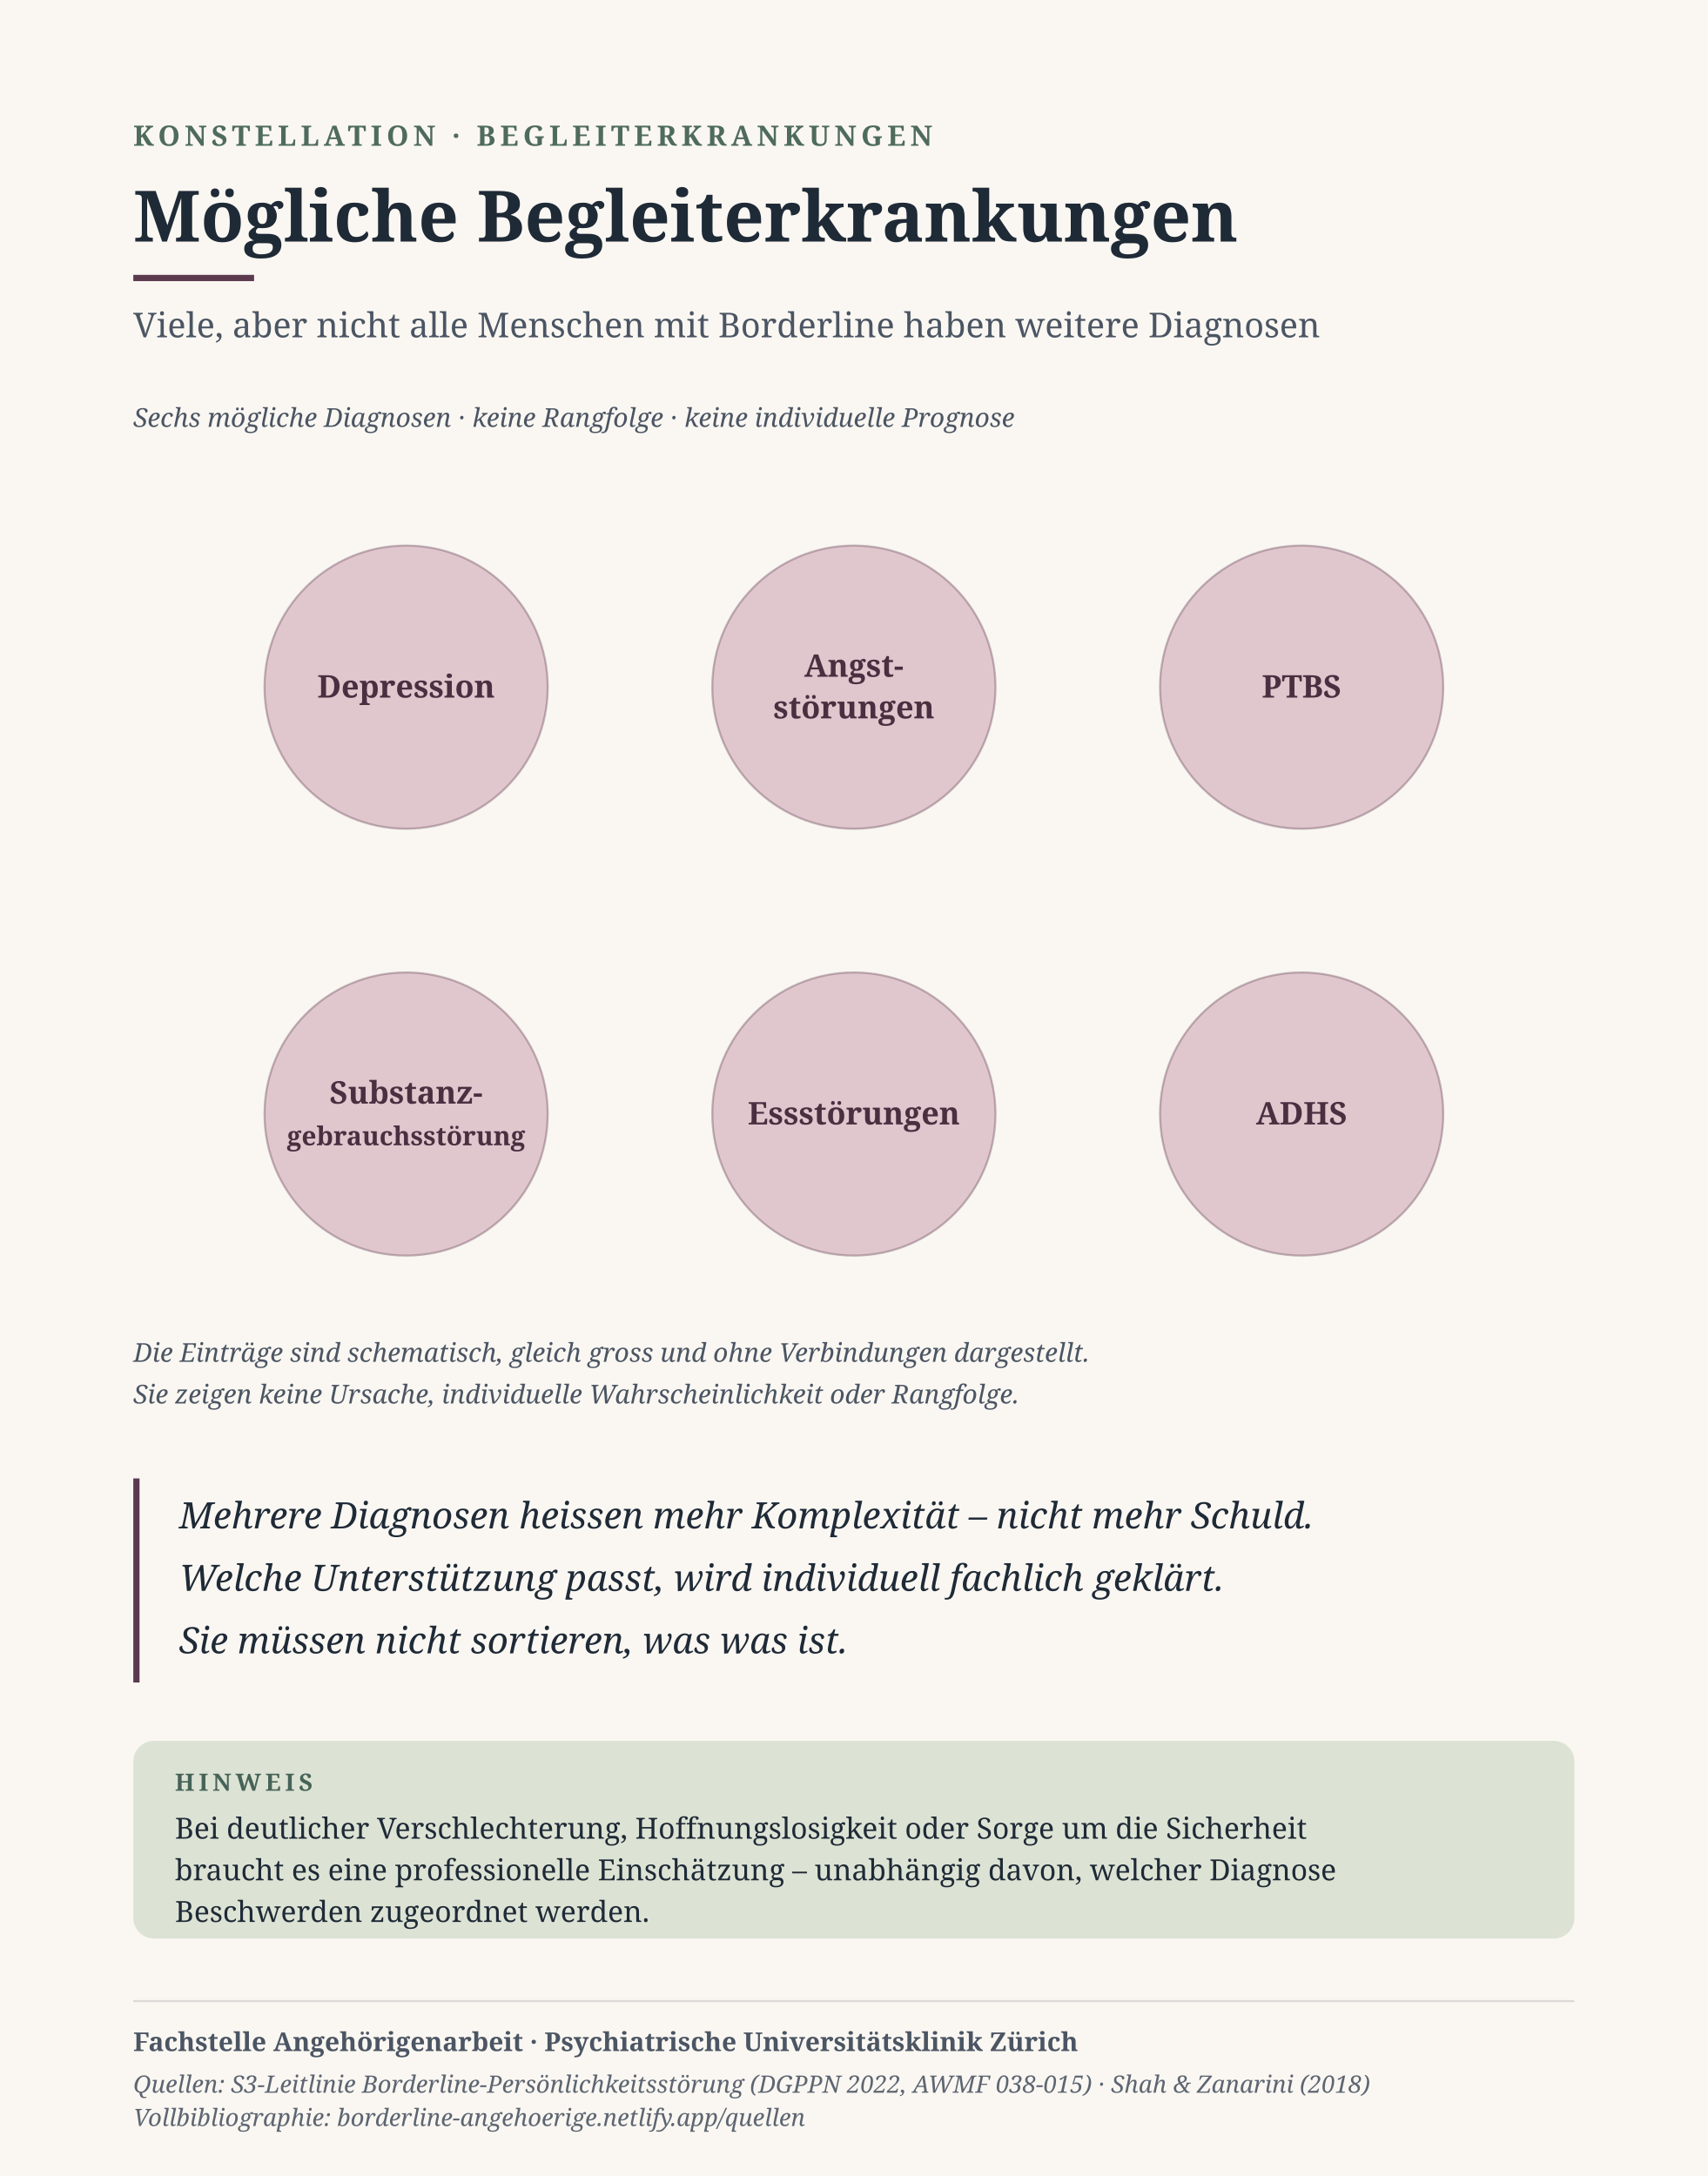
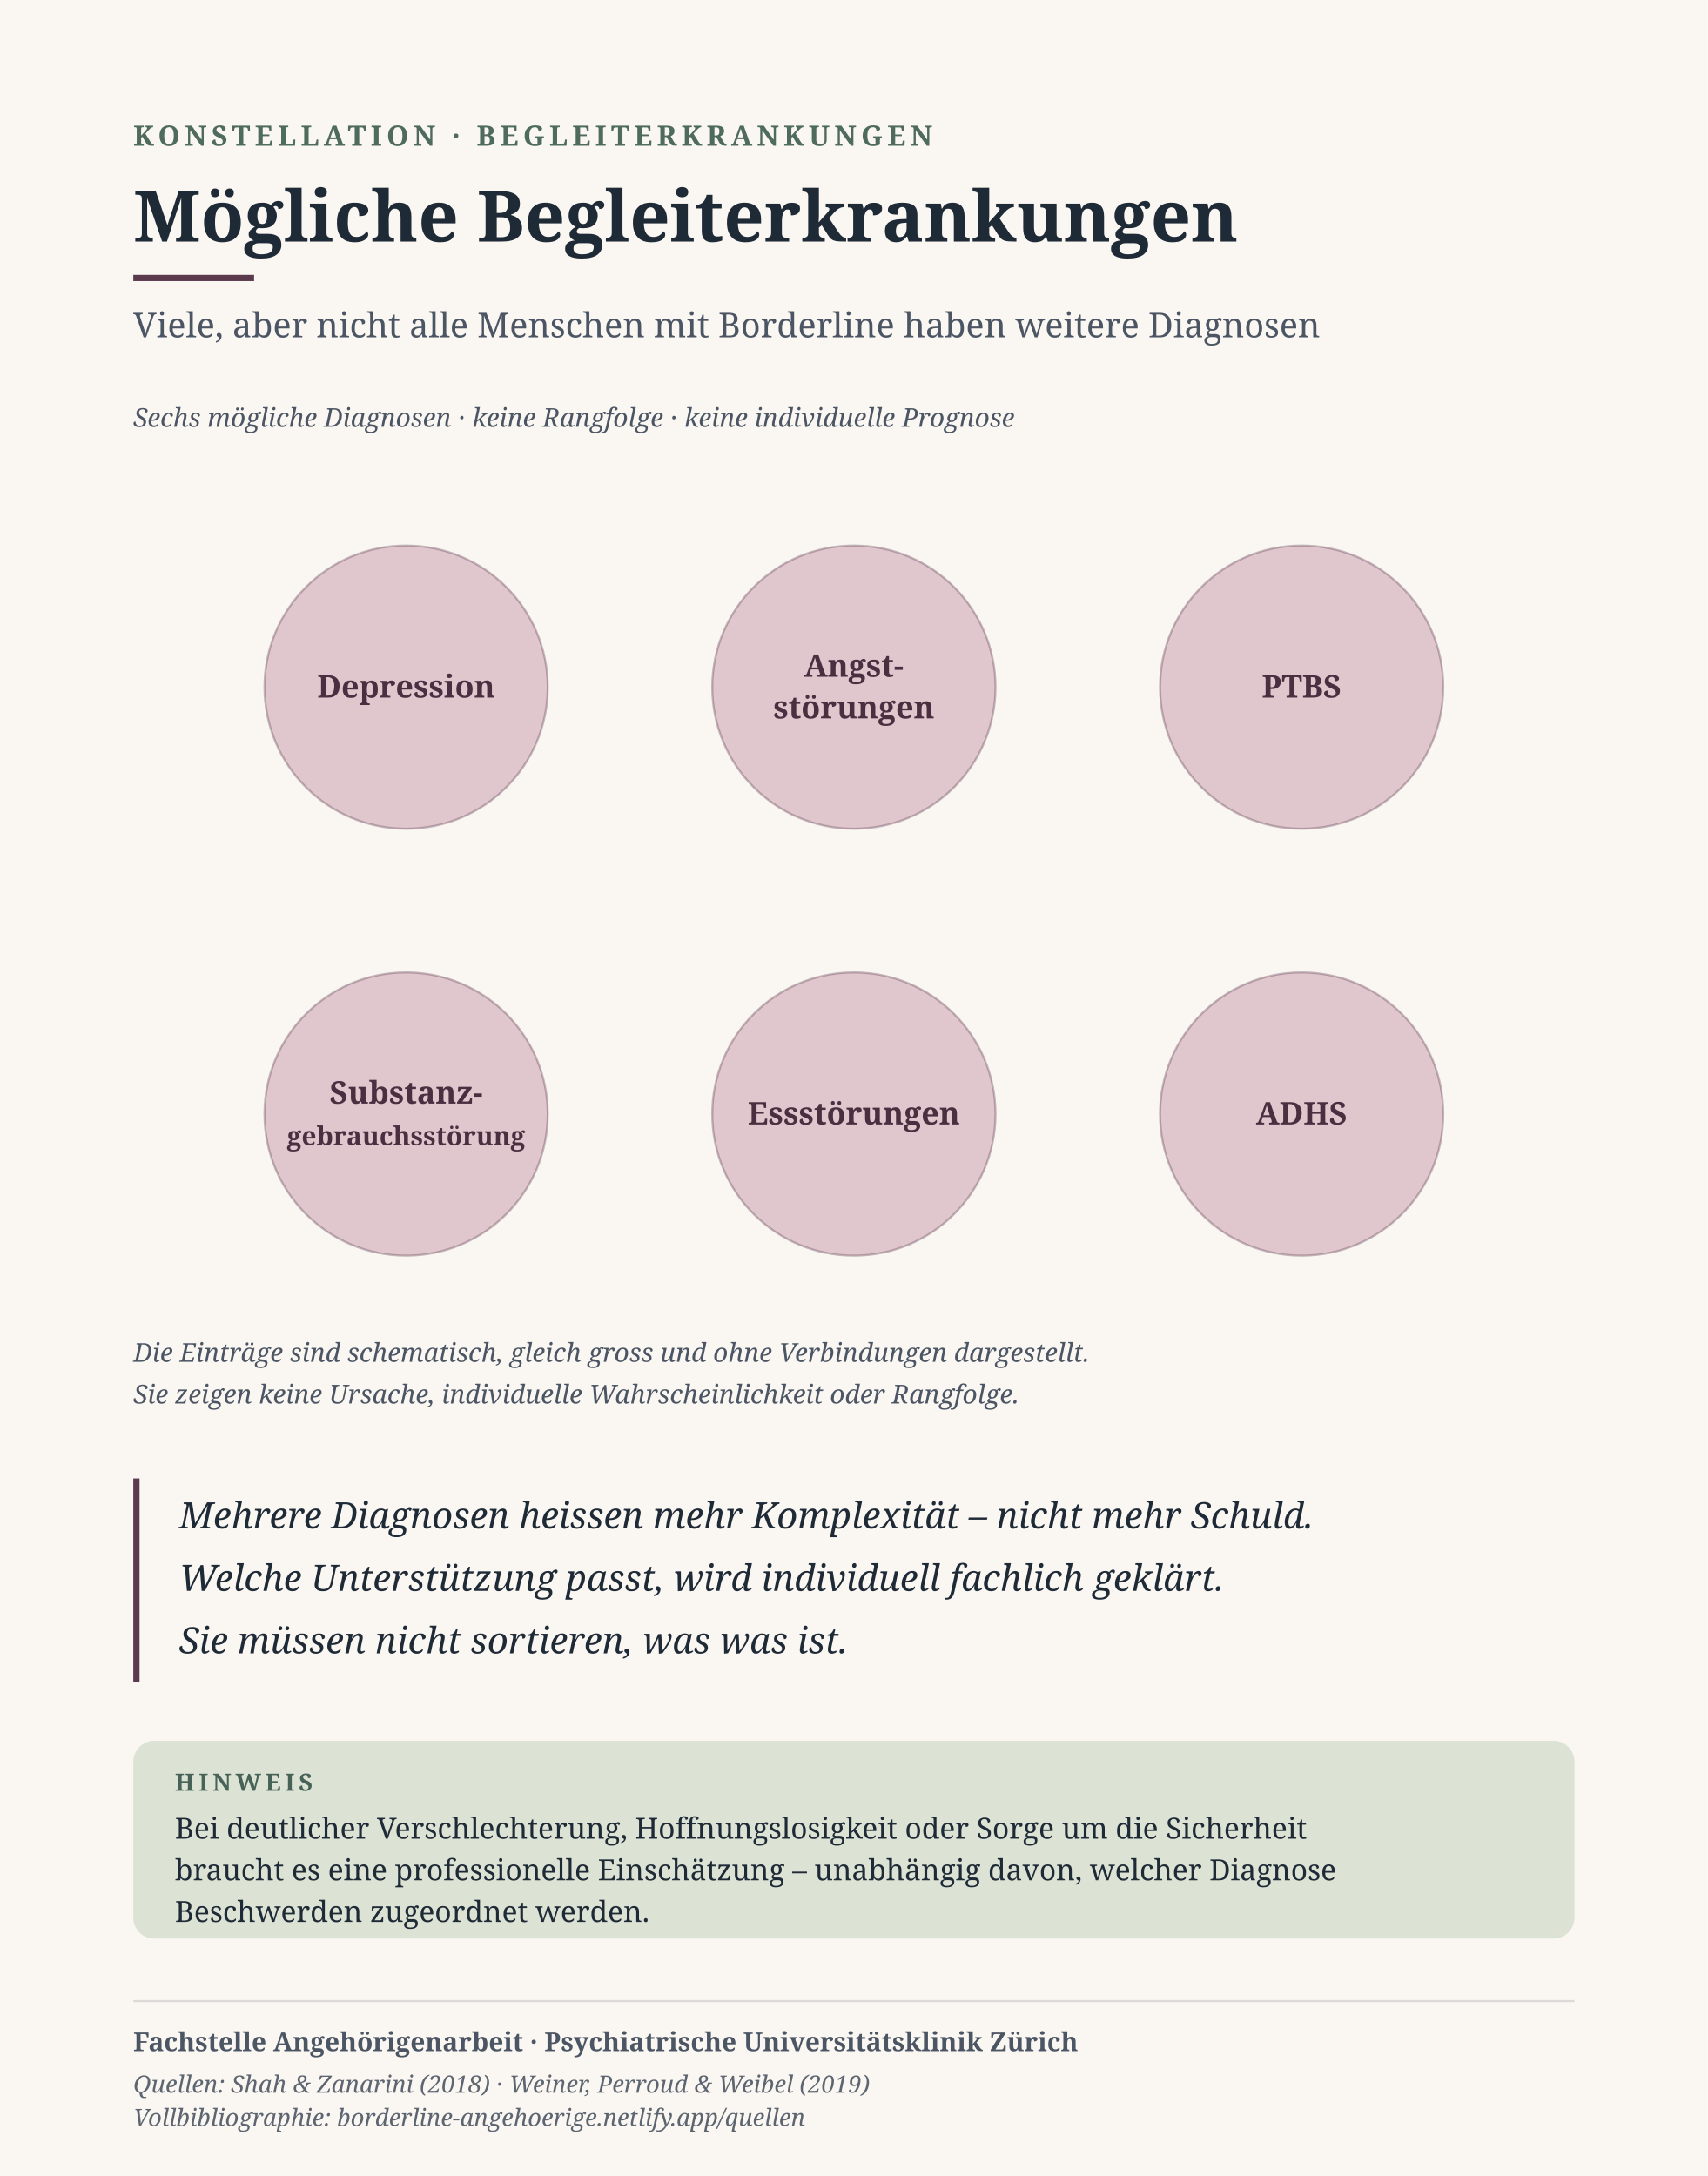
<svg xmlns="http://www.w3.org/2000/svg" viewBox="0 0 820 1045" width="820" height="1045" role="img" aria-labelledby="a2t a2d">
  <rect width="820" height="1045" fill="#faf7f2" />
  <text x="64" y="70" font-family="'Source Serif 4','Source Serif 4 Variable',Georgia,serif" font-size="13.5" fill="#4f6b5e" font-weight="600" text-anchor="start" letter-spacing="2.2">KONSTELLATION · BEGLEITERKRANKUNGEN</text>
  <text x="64" y="116" font-family="'Source Serif 4','Source Serif 4 Variable',Georgia,serif" font-size="34" fill="#1f2a37" font-weight="700" text-anchor="start">Mögliche Begleiterkrankungen</text>
  <rect x="64" y="132" width="58" height="3" fill="#5b3a4e" />
  <text x="64" y="162" font-family="'Source Serif 4','Source Serif 4 Variable',Georgia,serif" font-size="16.5" fill="#4b5563" text-anchor="start">Viele, aber nicht alle Menschen mit Borderline haben weitere Diagnosen</text>
  <text x="64" y="205" font-family="'Source Serif 4','Source Serif 4 Variable',Georgia,serif" font-size="12.5" fill="#4b5563" font-style="italic" text-anchor="start">Sechs mögliche Diagnosen · keine Rangfolge · keine individuelle Prognose</text>
  <g id="diagnosis-list" data-layout="equal-list" aria-hidden="true">
    <circle cx="195" cy="330" r="68" fill="#e0c6cd" stroke="#5b3a4e" stroke-opacity="0.35" stroke-width="1" />
    <text x="195" y="335" font-family="'Source Serif 4','Source Serif 4 Variable',Georgia,serif" font-size="15" fill="#4a2f40" font-weight="600" text-anchor="middle">Depression</text>
    <circle cx="410" cy="330" r="68" fill="#e0c6cd" stroke="#5b3a4e" stroke-opacity="0.35" stroke-width="1" />
    <text x="410" y="325" font-family="'Source Serif 4','Source Serif 4 Variable',Georgia,serif" font-size="15" fill="#4a2f40" font-weight="600" text-anchor="middle">Angst-</text>
    <text x="410" y="345" font-family="'Source Serif 4','Source Serif 4 Variable',Georgia,serif" font-size="15" fill="#4a2f40" font-weight="600" text-anchor="middle">störungen</text>
    <circle cx="625" cy="330" r="68" fill="#e0c6cd" stroke="#5b3a4e" stroke-opacity="0.35" stroke-width="1" />
    <text x="625" y="335" font-family="'Source Serif 4','Source Serif 4 Variable',Georgia,serif" font-size="15" fill="#4a2f40" font-weight="600" text-anchor="middle">PTBS</text>
    <circle cx="195" cy="535" r="68" fill="#e0c6cd" stroke="#5b3a4e" stroke-opacity="0.35" stroke-width="1" />
    <text x="195" y="530" font-family="'Source Serif 4','Source Serif 4 Variable',Georgia,serif" font-size="15" fill="#4a2f40" font-weight="600" text-anchor="middle">Substanz-</text>
    <text x="195" y="550" font-family="'Source Serif 4','Source Serif 4 Variable',Georgia,serif" font-size="12.5" fill="#4a2f40" font-weight="600" text-anchor="middle">gebrauchsstörung</text>
    <circle cx="410" cy="535" r="68" fill="#e0c6cd" stroke="#5b3a4e" stroke-opacity="0.35" stroke-width="1" />
    <text x="410" y="540" font-family="'Source Serif 4','Source Serif 4 Variable',Georgia,serif" font-size="15" fill="#4a2f40" font-weight="600" text-anchor="middle">Essstörungen</text>
    <circle cx="625" cy="535" r="68" fill="#e0c6cd" stroke="#5b3a4e" stroke-opacity="0.35" stroke-width="1" />
    <text x="625" y="540" font-family="'Source Serif 4','Source Serif 4 Variable',Georgia,serif" font-size="15" fill="#4a2f40" font-weight="600" text-anchor="middle">ADHS</text>
  </g>
  <text x="64" y="654" font-family="'Source Serif 4','Source Serif 4 Variable',Georgia,serif" font-size="12.5" fill="#4b5563" font-style="italic" text-anchor="start">Die Einträge sind schematisch, gleich gross und ohne Verbindungen dargestellt.</text>
  <text x="64" y="674" font-family="'Source Serif 4','Source Serif 4 Variable',Georgia,serif" font-size="12.5" fill="#4b5563" font-style="italic" text-anchor="start">Sie zeigen keine Ursache, individuelle Wahrscheinlichkeit oder Rangfolge.</text>
  <rect x="64" y="710" width="3" height="98" fill="#5b3a4e" />
  <text x="86" y="734" font-family="'Source Serif 4','Source Serif 4 Variable',Georgia,serif" font-size="17.5" fill="#1f2a37" font-style="italic" text-anchor="start">Mehrere Diagnosen heissen mehr Komplexität – nicht mehr Schuld.</text>
  <text x="86" y="764" font-family="'Source Serif 4','Source Serif 4 Variable',Georgia,serif" font-size="17.5" fill="#1f2a37" font-style="italic" text-anchor="start">Welche Unterstützung passt, wird individuell fachlich geklärt.</text>
  <text x="86" y="794" font-family="'Source Serif 4','Source Serif 4 Variable',Georgia,serif" font-size="17.5" fill="#1f2a37" font-style="italic" text-anchor="start">Sie müssen nicht sortieren, was was ist.</text>
  <rect x="64" y="836" width="692" height="95" rx="10" fill="#dde3d4" />
  <text x="84" y="860" font-family="'Source Serif 4','Source Serif 4 Variable',Georgia,serif" font-size="11.5" fill="#476358" font-weight="700" text-anchor="start" letter-spacing="2">HINWEIS</text>
  <text x="84" y="883" font-family="'Source Serif 4','Source Serif 4 Variable',Georgia,serif" font-size="14" fill="#1f2a37" text-anchor="start">Bei deutlicher Verschlechterung, Hoffnungslosigkeit oder Sorge um die Sicherheit</text>
  <text x="84" y="903" font-family="'Source Serif 4','Source Serif 4 Variable',Georgia,serif" font-size="14" fill="#1f2a37" text-anchor="start">braucht es eine professionelle Einschätzung – unabhängig davon, welcher Diagnose</text>
  <text x="84" y="923" font-family="'Source Serif 4','Source Serif 4 Variable',Georgia,serif" font-size="14" fill="#1f2a37" text-anchor="start">Beschwerden zugeordnet werden.</text>
  <line x1="64" y1="961" x2="756" y2="961" stroke="#1f2a37" stroke-opacity="0.14" stroke-width="1" />
  <text x="64" y="985" font-family="'Source Serif 4','Source Serif 4 Variable',Georgia,serif" font-size="12.5" fill="#4b5563" font-weight="600" text-anchor="start">Fachstelle Angehörigenarbeit · Psychiatrische Universitätsklinik Zürich</text>
-   <text x="64" y="1005" font-family="'Source Serif 4','Source Serif 4 Variable',Georgia,serif" font-size="11.5" fill="#4b5563" font-style="italic" text-anchor="start" opacity="0.9">Quellen: S3-Leitlinie Borderline-Persönlichkeitsstörung (DGPPN 2022, AWMF 038-015) · Shah &amp; Zanarini (2018)</text>
+   <text x="64" y="1005" font-family="'Source Serif 4','Source Serif 4 Variable',Georgia,serif" font-size="11.5" fill="#4b5563" font-style="italic" text-anchor="start" opacity="0.9">Quellen: Shah &amp; Zanarini (2018) · Weiner, Perroud &amp; Weibel (2019)</text>
  <text x="64" y="1021" font-family="'Source Serif 4','Source Serif 4 Variable',Georgia,serif" font-size="11.5" fill="#4b5563" font-style="italic" text-anchor="start" opacity="0.9">Vollbibliographie: borderline-angehoerige.netlify.app/quellen</text>
</svg>
